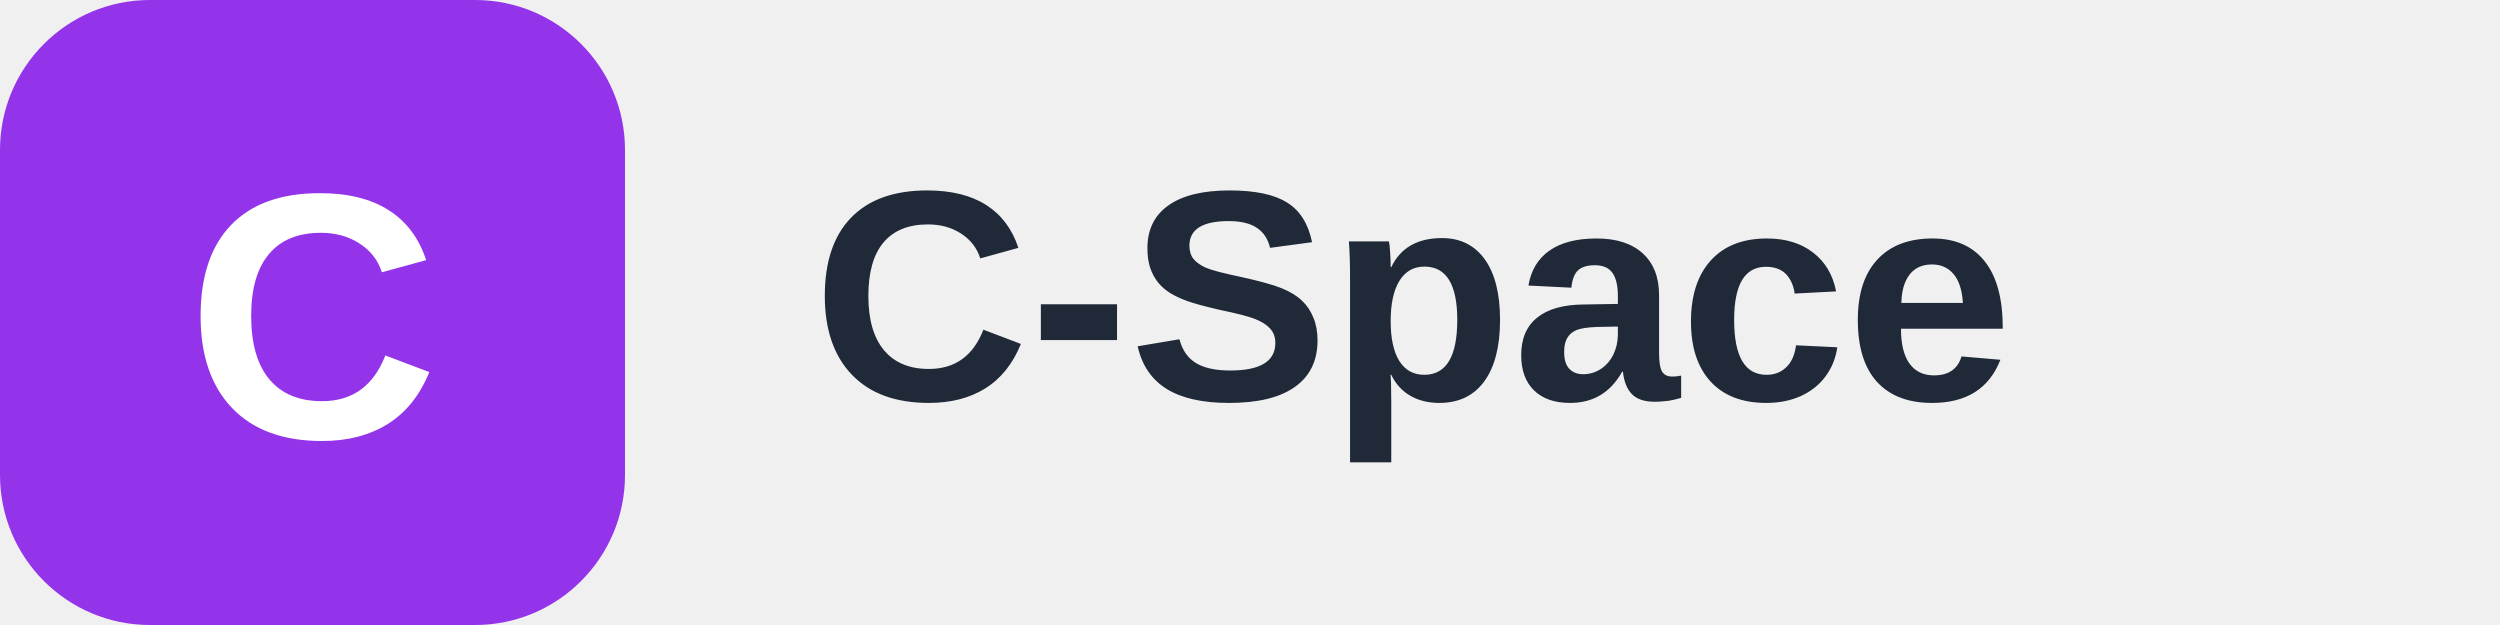
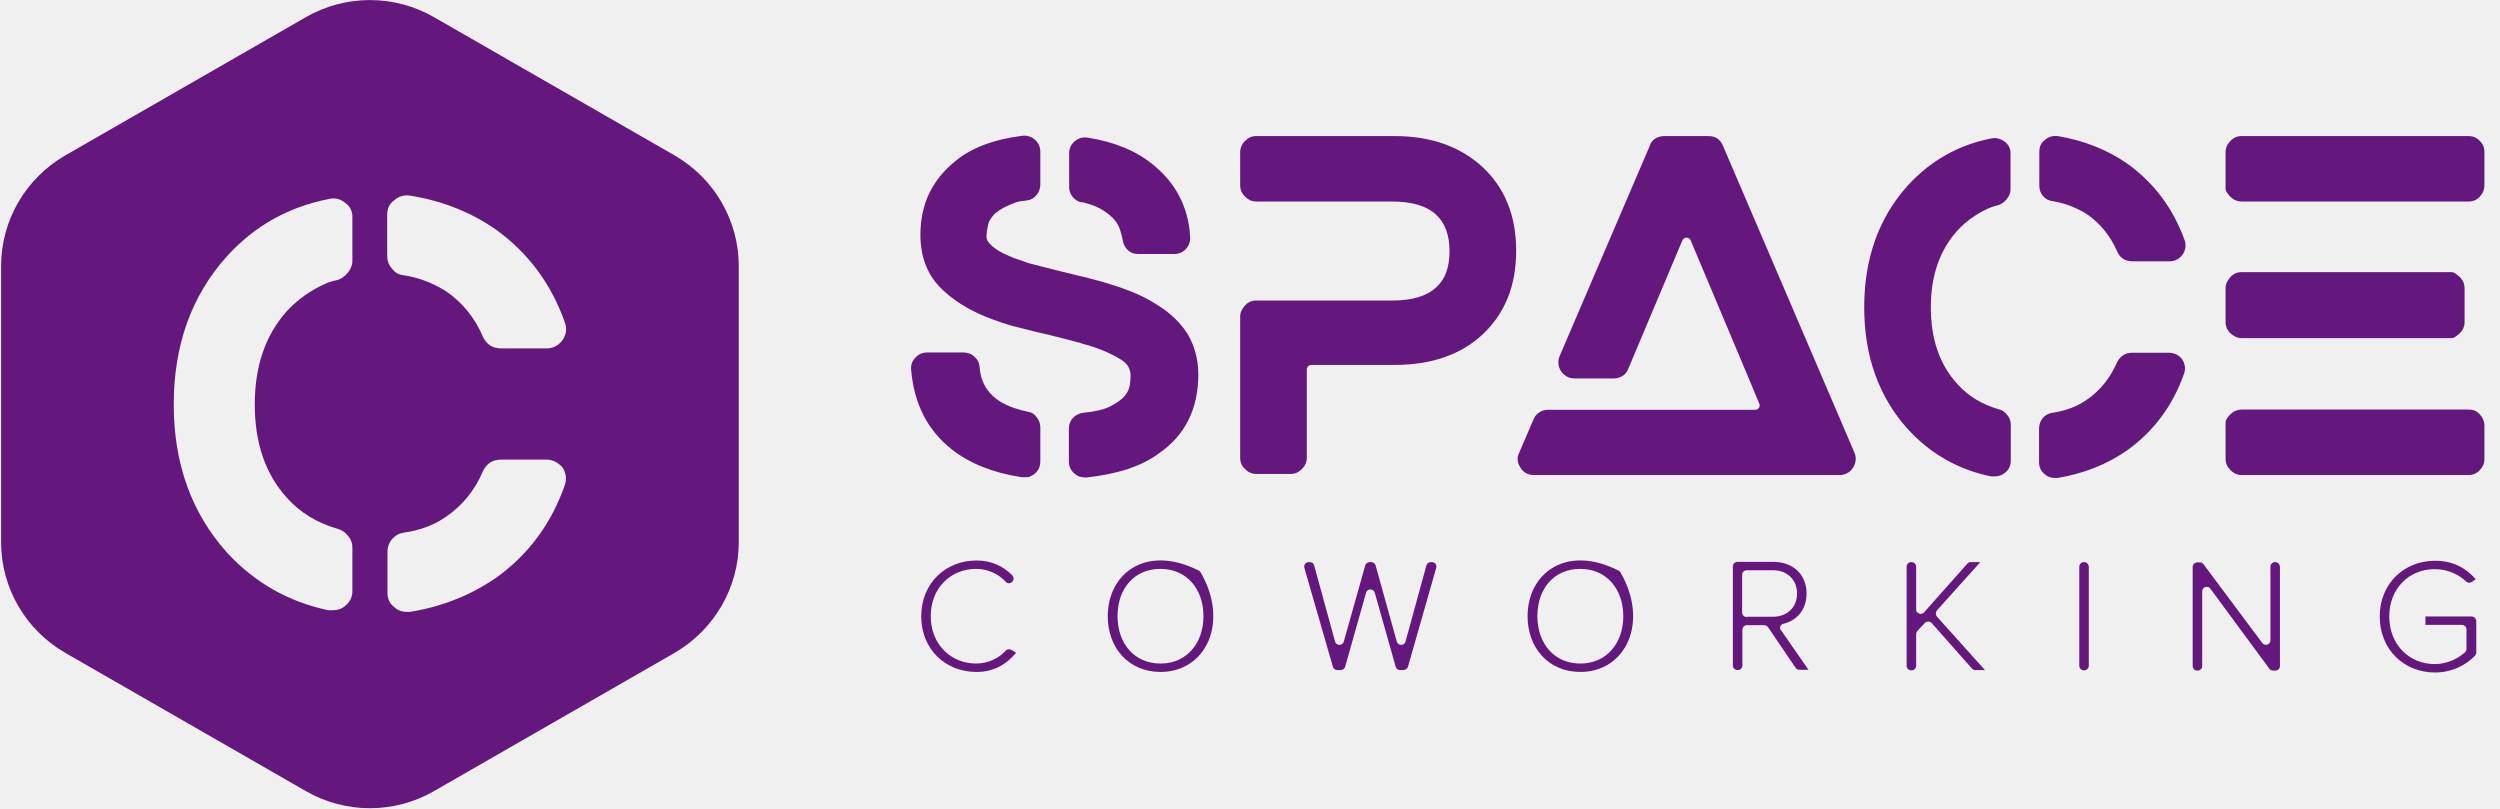
- <svg xmlns="http://www.w3.org/2000/svg" viewBox="0 0 200 50" fill="none">
-   <rect width="50" height="50" rx="12" fill="#9333EA" />
-   <text x="25" y="35" font-family="Arial, sans-serif" font-size="28" font-weight="bold" fill="white" text-anchor="middle">C</text>
-   <text x="65" y="32" font-family="Arial, sans-serif" font-size="24" font-weight="600" fill="#1F2937">C-Space</text>
+ <svg xmlns="http://www.w3.org/2000/svg" width="952" height="308" viewBox="0 0 952 308" fill="none">
+   <path fill-rule="evenodd" clip-rule="evenodd" d="M411.791 77.051H412.516C412.619 77.154 412.826 77.257 413.241 77.257C416.14 78.082 418.521 79.009 420.282 80.245C422.042 81.378 423.491 82.614 424.527 83.85C425.562 85.086 426.183 86.425 426.598 87.764C427.012 89.104 427.322 90.237 427.53 91.37C427.737 93.018 428.461 94.254 429.497 95.284C430.636 96.314 431.878 96.726 433.431 96.726H447.099C448.859 96.726 450.413 96.108 451.655 94.769C452.794 93.43 453.312 91.885 453.208 90.237C452.587 79.112 447.927 69.944 439.23 62.836C432.81 57.48 424.527 54.08 414.276 52.432C412.412 52.123 410.756 52.535 409.41 53.668C407.856 54.904 407.132 56.552 407.132 58.407V71.077C407.132 72.622 407.546 73.858 408.478 74.991C409.202 75.918 410.341 76.742 411.791 77.051ZM440.99 116.298C436.952 113.62 432.085 111.354 426.701 109.5C424.941 108.882 423.077 108.366 421.213 107.748C419.246 107.13 417.175 106.615 414.794 105.997L413.758 105.688C413.137 105.585 412.412 105.379 411.48 105.173C408.892 104.555 406.407 103.937 403.922 103.319C401.437 102.701 399.055 102.083 396.57 101.465C395.742 101.259 395.017 101.053 394.189 100.847C393.464 100.641 392.636 100.435 391.807 100.229C390.565 99.817 389.219 99.302 387.976 98.89C386.734 98.478 385.491 98.066 384.456 97.55C381.349 96.314 378.968 94.872 377.311 93.224C376.483 92.4 376.069 91.782 375.862 91.267C375.758 90.855 375.654 90.443 375.654 90.237C375.654 88.588 375.965 86.734 376.483 84.88C376.483 84.777 376.586 84.674 376.586 84.468C377.208 83.232 378.036 82.099 379.278 80.966C380.832 79.73 383.213 78.391 386.63 77.154C387.251 76.948 387.873 76.742 388.597 76.639C389.322 76.536 390.151 76.433 391.082 76.33C392.636 76.124 393.775 75.403 394.706 74.27C395.638 73.137 396.156 71.798 396.156 70.253V57.788C396.156 56.037 395.535 54.595 394.189 53.256C392.739 52.02 391.186 51.505 389.322 51.711C378.347 53.05 369.856 56.346 363.747 61.394C354.842 68.605 350.494 77.876 350.494 89.413C350.494 97.756 353.082 104.452 358.156 109.603C362.608 114.032 368.199 117.637 375.137 120.522C377.104 121.346 379.278 122.067 381.556 122.891C383.834 123.612 386.112 124.333 388.494 124.848C389.736 125.157 390.979 125.466 392.118 125.775C393.257 126.084 394.396 126.29 395.431 126.599C398.227 127.217 400.919 127.835 403.611 128.556C406.303 129.278 408.892 129.896 411.48 130.617L411.998 130.823C412.309 130.926 412.723 131.029 413.034 131.132C413.344 131.235 413.758 131.338 414.276 131.441C419.66 133.089 424.009 135.046 427.426 137.312C429.497 138.651 430.532 140.712 430.532 143.184C430.532 144.111 430.429 145.244 430.222 146.686C430.015 148.025 429.393 149.467 428.254 150.807C427.115 152.146 425.252 153.485 422.87 154.721C420.385 155.957 416.968 156.781 412.412 157.193C410.859 157.399 409.617 158.12 408.581 159.15C407.546 160.284 407.028 161.623 407.028 163.271V175.735C407.028 177.589 407.753 179.134 409.099 180.267C410.134 181.298 411.48 181.813 413.137 181.813H413.862C419.453 181.195 424.527 180.164 429.186 178.722C433.742 177.177 437.884 175.22 441.301 172.645C451.344 165.743 456.314 155.648 456.314 142.566C456.314 137.003 454.968 131.956 452.38 127.423C449.791 123.2 445.96 119.389 440.99 116.298ZM391.289 156.781C389.426 156.369 387.665 155.854 386.112 155.339C384.559 154.824 383.006 154.103 381.66 153.382C376.276 150.292 373.48 145.759 373.066 139.991C372.962 138.342 372.341 137.003 371.099 135.87C369.96 134.737 368.51 134.222 366.853 134.222H353.082C351.218 134.222 349.665 134.943 348.526 136.282C347.284 137.518 346.766 139.166 346.973 141.021C348.112 153.897 353.289 163.889 362.401 171.1C369.338 176.559 378.243 180.061 389.012 181.71C389.115 181.71 389.219 181.71 389.322 181.71H391.186C391.393 181.71 391.704 181.71 391.911 181.607C394.706 180.473 396.156 178.516 396.156 175.632V162.756C396.156 161.417 395.742 160.078 394.81 158.944C393.982 157.708 392.843 156.987 391.289 156.781ZM564.62 63.66C556.13 55.831 544.947 51.814 531.073 51.814H478.369C476.712 51.814 475.366 52.432 474.124 53.668C472.881 54.904 472.26 56.346 472.26 57.995V70.562C472.26 72.21 472.881 73.652 474.124 74.888C475.366 76.124 476.816 76.742 478.369 76.742H530.141C537.699 76.742 543.291 78.391 546.915 81.79C550.332 84.983 551.988 89.619 551.988 95.593C551.988 101.774 550.332 106.409 546.915 109.397C543.498 112.693 537.906 114.444 530.141 114.444H478.369C476.712 114.444 475.263 115.062 474.124 116.298C472.985 117.534 472.26 118.977 472.26 120.522V174.396C472.26 176.044 472.881 177.486 474.124 178.619C475.366 179.855 476.712 180.473 478.369 180.473H491.519C493.176 180.473 494.522 179.855 495.764 178.619C497.007 177.383 497.628 175.941 497.628 174.396V140.712C497.628 139.785 498.353 138.96 499.388 138.96H531.073C545.154 138.96 556.337 135.046 564.62 127.32C573.111 119.286 577.356 108.779 577.356 95.49C577.356 82.202 573.111 71.695 564.62 63.66ZM656.152 55.625C655.117 53.05 653.253 51.814 650.561 51.814H633.787C632.545 51.814 631.406 52.123 630.37 52.741C629.335 53.359 628.61 54.286 628.196 55.625L593.923 135.561C593.095 137.621 593.302 139.579 594.441 141.33C595.683 143.184 597.444 144.111 599.722 144.111H614.425C615.667 144.111 616.806 143.802 617.842 143.184C618.877 142.566 619.602 141.639 620.016 140.506L640.621 91.576C641.242 90.134 643.21 90.134 643.831 91.576L665.678 143.493L669.924 153.691C670.441 154.824 669.613 156.06 668.37 156.06H589.471C588.228 156.06 587.089 156.369 586.054 157.09C585.018 157.811 584.294 158.738 583.879 159.871L578.495 172.439C577.563 174.396 577.77 176.25 579.013 178.104C580.152 179.958 581.912 180.886 584.087 180.886H700.572C702.643 180.886 704.403 179.958 705.646 178.104C706.785 176.147 706.992 174.19 706.164 172.336L656.152 55.625ZM763.423 53.977C761.766 52.741 760.006 52.329 758.142 52.741C745.717 55.213 735.156 61.188 726.458 70.665C715.379 83.026 709.891 98.478 709.891 117.019C709.891 135.561 715.379 151.013 726.458 163.374C735.052 172.748 745.614 178.825 758.142 181.401H759.385C761.041 181.401 762.388 180.989 763.423 180.061C764.976 178.928 765.701 177.383 765.701 175.323V161.623C765.701 160.387 765.287 159.15 764.355 158.017C763.527 156.884 762.388 156.163 761.145 155.854C754.725 154 749.445 150.807 745.303 146.171C738.573 138.754 735.259 129.071 735.259 117.019C735.259 105.07 738.573 95.387 745.303 87.868C748.616 84.262 752.551 81.481 757.21 79.318C758.142 78.906 759.488 78.494 761.041 78.082C762.284 77.669 763.423 76.845 764.251 75.712C765.08 74.579 765.597 73.446 765.597 72.107V58.51C765.701 56.655 764.873 55.11 763.423 53.977ZM810.224 62.424C802.459 56.965 793.45 53.462 783.51 51.814C781.647 51.608 779.99 52.123 778.644 53.359C777.194 54.389 776.573 55.934 776.573 57.892V70.562C776.573 72.21 776.987 73.549 778.023 74.682C778.954 75.815 780.197 76.433 781.854 76.639C786.306 77.361 790.551 79.009 794.589 81.481C799.87 85.086 803.701 89.928 806.29 95.902C807.429 98.374 809.396 99.508 812.088 99.508H826.066C828.137 99.508 829.898 98.683 831.14 96.932C832.279 95.181 832.59 93.327 831.865 91.37C827.516 79.421 820.372 69.738 810.224 62.424ZM825.963 134.325H811.985C809.293 134.325 807.429 135.561 806.186 137.93C803.598 143.905 799.767 148.746 794.486 152.352C790.758 154.927 786.41 156.472 781.543 157.193C779.99 157.399 778.851 158.12 777.919 159.15C776.987 160.284 776.469 161.623 776.469 163.271V175.941C776.469 177.898 777.194 179.443 778.54 180.473C779.576 181.504 780.922 182.019 782.578 182.019H783.407C793.45 180.37 802.355 176.868 810.121 171.409C820.268 164.095 827.413 154.412 831.658 142.36C832.383 140.403 832.072 138.548 830.933 136.797C829.794 135.252 828.034 134.325 825.963 134.325ZM853.609 128.762H933.544C933.855 128.762 934.165 128.659 934.476 128.556C937.168 127.011 938.514 125.054 938.514 122.685V109.706C938.514 107.336 937.168 105.379 934.476 103.834C934.165 103.731 933.855 103.628 933.544 103.628H853.609C851.952 103.628 850.503 104.246 849.364 105.482C848.225 106.718 847.5 108.16 847.5 109.706V122.685C847.5 124.333 848.121 125.775 849.364 126.908C850.606 128.041 851.952 128.762 853.609 128.762ZM944.313 53.668C943.174 52.432 941.724 51.814 939.964 51.814H853.609C851.952 51.814 850.503 52.432 849.364 53.668C848.121 54.904 847.5 56.243 847.5 57.892V71.901C847.5 72.21 847.603 72.519 847.707 72.828C849.26 75.403 851.227 76.742 853.609 76.742H939.964C941.724 76.742 943.174 76.124 944.313 74.888C945.452 73.652 946.073 72.21 946.073 70.459V57.892C946.073 56.243 945.555 54.904 944.313 53.668ZM939.964 155.957H853.609C851.227 155.957 849.26 157.296 847.707 159.871C847.603 160.181 847.5 160.49 847.5 160.799V174.808C847.5 176.456 848.121 177.795 849.364 179.031C850.606 180.267 852.056 180.886 853.609 180.886H939.964C941.724 180.886 943.174 180.267 944.313 179.031C945.452 177.795 946.073 176.456 946.073 174.808V162.241C946.073 160.49 945.452 159.047 944.313 157.811C943.174 156.472 941.724 155.957 939.964 155.957Z" fill="#64177C" />
+   <path fill-rule="evenodd" clip-rule="evenodd" d="M383.005 247.739C380.313 250.726 376.171 252.683 371.719 252.683C361.986 252.683 354.427 245.267 354.427 234.657C354.427 223.943 361.986 216.63 371.719 216.63C376.171 216.63 380.313 218.587 383.005 221.574C383.523 222.192 384.455 222.295 385.179 221.78C386.111 221.162 386.215 219.926 385.49 219.102C382.073 215.6 377.517 213.436 371.822 213.436C360.122 213.436 350.803 222.089 350.803 234.657C350.803 247.224 360.019 255.877 371.822 255.877C378.449 255.877 383.212 252.992 386.94 248.563L385.283 247.533C384.455 247.121 383.523 247.121 383.005 247.739ZM456.417 217.248C436.433 207.153 421.834 218.381 421.834 234.657C421.834 246.709 429.807 255.877 441.921 255.877C459.316 255.877 468.221 236.82 457.142 217.866C457.038 217.66 456.728 217.351 456.417 217.248ZM441.921 252.683C431.877 252.683 425.561 244.958 425.561 234.657C425.561 224.15 431.877 216.63 441.921 216.63C451.861 216.63 458.281 224.253 458.281 234.657C458.281 244.958 451.861 252.683 441.921 252.683ZM545.257 214.055H544.843C544.118 214.055 543.393 214.57 543.186 215.291L535.213 244.339C534.799 245.988 532.418 245.988 531.9 244.339L523.824 215.291C523.616 214.57 522.995 214.055 522.167 214.055H521.546C520.821 214.055 520.096 214.57 519.889 215.291L511.709 244.339C511.191 245.988 508.913 245.988 508.396 244.339L500.423 215.291C500.216 214.57 499.594 214.055 498.766 214.055H498.352C497.213 214.055 496.385 215.188 496.695 216.218L507.567 253.919C507.774 254.64 508.499 255.156 509.224 255.156H510.57C511.295 255.156 512.02 254.64 512.227 253.919L520.2 225.695C520.614 224.046 522.995 224.046 523.513 225.695L531.486 253.919C531.693 254.64 532.314 255.156 533.142 255.156H534.488C535.213 255.156 535.938 254.64 536.145 253.919L546.914 216.218C547.224 215.085 546.396 214.055 545.257 214.055ZM616.287 217.248C596.304 207.153 581.704 218.381 581.704 234.657C581.704 246.709 589.677 255.877 601.791 255.877C619.187 255.877 628.091 236.82 617.012 217.866C616.805 217.66 616.598 217.351 616.287 217.248ZM601.791 252.683C591.748 252.683 585.432 244.958 585.432 234.657C585.432 224.15 591.748 216.63 601.791 216.63C611.732 216.63 618.151 224.253 618.151 234.657C618.151 244.958 611.732 252.683 601.791 252.683ZM679.034 237.541C684.005 236.408 687.939 232.39 687.939 226.004C687.939 218.484 682.451 213.952 675.307 213.952H661.639C660.707 213.952 659.879 214.673 659.879 215.703V253.404C659.879 254.331 660.604 255.156 661.639 255.156H661.743C662.675 255.156 663.503 254.434 663.503 253.404V239.807C663.503 238.88 664.228 238.056 665.263 238.056H671.786C672.304 238.056 672.925 238.365 673.236 238.777L683.797 254.331C684.108 254.847 684.626 255.053 685.247 255.053H688.664L678.31 240.116C677.378 239.292 677.895 237.85 679.034 237.541ZM665.16 234.966C664.228 234.966 663.399 234.244 663.399 233.214V218.896C663.399 217.969 664.124 217.145 665.16 217.145H675.1C680.588 217.145 684.315 220.75 684.315 226.004C684.315 231.257 680.588 234.863 675.1 234.863H665.16V234.966ZM737.536 232.493L754.103 214.055H750.376C749.858 214.055 749.444 214.261 749.133 214.673L732.67 233.214C731.634 234.348 729.667 233.626 729.667 232.081V215.806C729.667 214.879 728.942 214.055 727.907 214.055H727.803C726.871 214.055 726.043 214.776 726.043 215.806V253.507C726.043 254.434 726.768 255.259 727.803 255.259H727.907C728.839 255.259 729.667 254.537 729.667 253.507V241.455C729.667 241.043 729.874 240.631 730.081 240.322L732.98 237.232C733.705 236.511 734.844 236.511 735.569 237.232L750.893 254.537C751.204 254.95 751.722 255.156 752.136 255.156H755.863L737.536 234.76C737.019 234.141 737.019 233.214 737.536 232.493ZM793.657 214.055H793.553C792.621 214.055 791.793 214.776 791.793 215.806V253.507C791.793 254.434 792.518 255.259 793.553 255.259H793.657C794.588 255.259 795.417 254.537 795.417 253.507V215.806C795.313 214.776 794.588 214.055 793.657 214.055ZM866.447 214.055H866.344C865.412 214.055 864.583 214.776 864.583 215.806V243.824C864.583 245.473 862.513 246.194 861.477 244.855L839.112 214.879C838.801 214.467 838.284 214.158 837.766 214.158H836.73C835.799 214.158 834.97 214.879 834.97 215.909V253.61C834.97 254.537 835.695 255.362 836.73 255.362H836.834C837.766 255.362 838.594 254.64 838.594 253.61V225.18C838.594 223.531 840.665 222.81 841.7 224.15L864.169 254.64C864.48 255.053 864.998 255.362 865.515 255.362H866.447C867.379 255.362 868.207 254.64 868.207 253.61V215.909C868.104 214.776 867.379 214.055 866.447 214.055ZM941.102 234.76H923.603V237.953H937.478C938.41 237.953 939.238 238.674 939.238 239.704V247.121C939.238 247.636 939.031 248.048 938.72 248.357C936.339 250.52 932.197 252.889 927.123 252.889C917.39 252.889 909.832 245.37 909.832 234.76C909.832 224.046 917.39 216.733 927.123 216.733C931.886 216.733 936.132 218.587 939.134 221.471C939.756 221.986 940.584 222.089 941.309 221.574L942.758 220.544C938.927 216.218 934.061 213.539 927.227 213.539C915.63 213.539 906.208 222.089 906.208 234.76C906.208 247.43 915.527 256.083 927.227 256.083C933.44 256.083 938.824 253.507 942.448 249.696C942.758 249.387 942.966 248.975 942.966 248.46V236.511C942.862 235.481 942.137 234.76 941.102 234.76Z" fill="#64177C" />
+   <path fill-rule="evenodd" clip-rule="evenodd" d="M116.381 6.593C131.498 -2.163 150.239 -2.163 165.357 6.593L256.785 59.128C272.006 67.884 281.325 83.953 281.325 101.362V206.432C281.325 223.841 271.902 239.91 256.785 248.666L165.357 301.201C150.239 309.957 131.498 309.957 116.381 301.201L24.952 248.666C9.731 239.91 0.413 223.841 0.413 206.432V101.362C0.413 83.953 9.731 67.884 24.952 59.128L116.381 6.593ZM208.016 175.014H190.932C187.618 175.014 185.34 176.456 183.891 179.444C180.784 186.757 176.021 192.629 169.602 196.955C165.046 200.046 159.765 202.003 153.76 202.827C151.896 203.136 150.446 203.96 149.307 205.299C148.168 206.638 147.547 208.286 147.547 210.244V225.695C147.547 228.064 148.376 229.918 150.136 231.155C151.378 232.391 153.035 233.009 155.002 233.009H156.038C168.256 231.052 179.128 226.725 188.757 220.133C201.182 211.274 209.88 199.531 215.057 184.8C215.886 182.431 215.575 180.165 214.229 178.001C212.572 176.147 210.501 175.014 208.016 175.014ZM125.078 75.816C109.858 78.803 96.915 86.013 86.457 97.551C72.893 112.59 66.162 131.441 66.162 154C66.162 176.559 72.893 195.307 86.457 210.45C97.018 221.884 109.858 229.197 125.078 232.391H126.528C128.495 232.391 130.152 231.876 131.394 230.743C133.258 229.3 134.19 227.446 134.19 225.077V208.389C134.19 206.844 133.672 205.402 132.533 204.063C131.498 202.724 130.152 201.797 128.599 201.385C120.73 199.118 114.31 195.204 109.236 189.539C101.056 180.474 97.018 168.731 97.018 154C97.018 139.476 101.056 127.63 109.236 118.462C113.274 114.135 118.141 110.633 123.836 108.058C124.975 107.543 126.528 107.028 128.599 106.615C130.152 106.1 131.498 105.07 132.533 103.731C133.569 102.392 134.19 100.95 134.19 99.405V82.923C134.294 80.554 133.362 78.597 131.498 77.258C129.531 75.713 127.356 75.197 125.078 75.816ZM150.032 76.331C148.272 77.567 147.444 79.421 147.444 81.79V97.242C147.444 99.199 147.961 100.847 149.204 102.186C150.343 103.834 151.896 104.658 153.967 104.864C159.351 105.688 164.528 107.646 169.602 110.736C176.021 115.062 180.784 120.934 183.891 128.248C185.34 131.235 187.618 132.677 190.932 132.677H208.016C210.605 132.677 212.676 131.647 214.229 129.484C215.678 127.32 215.989 125.157 215.057 122.685C209.88 108.058 201.182 96.314 188.757 87.353C179.231 80.76 168.359 76.433 156.038 74.476C153.76 74.167 151.792 74.785 150.032 76.331Z" fill="#64177C" />
</svg>
